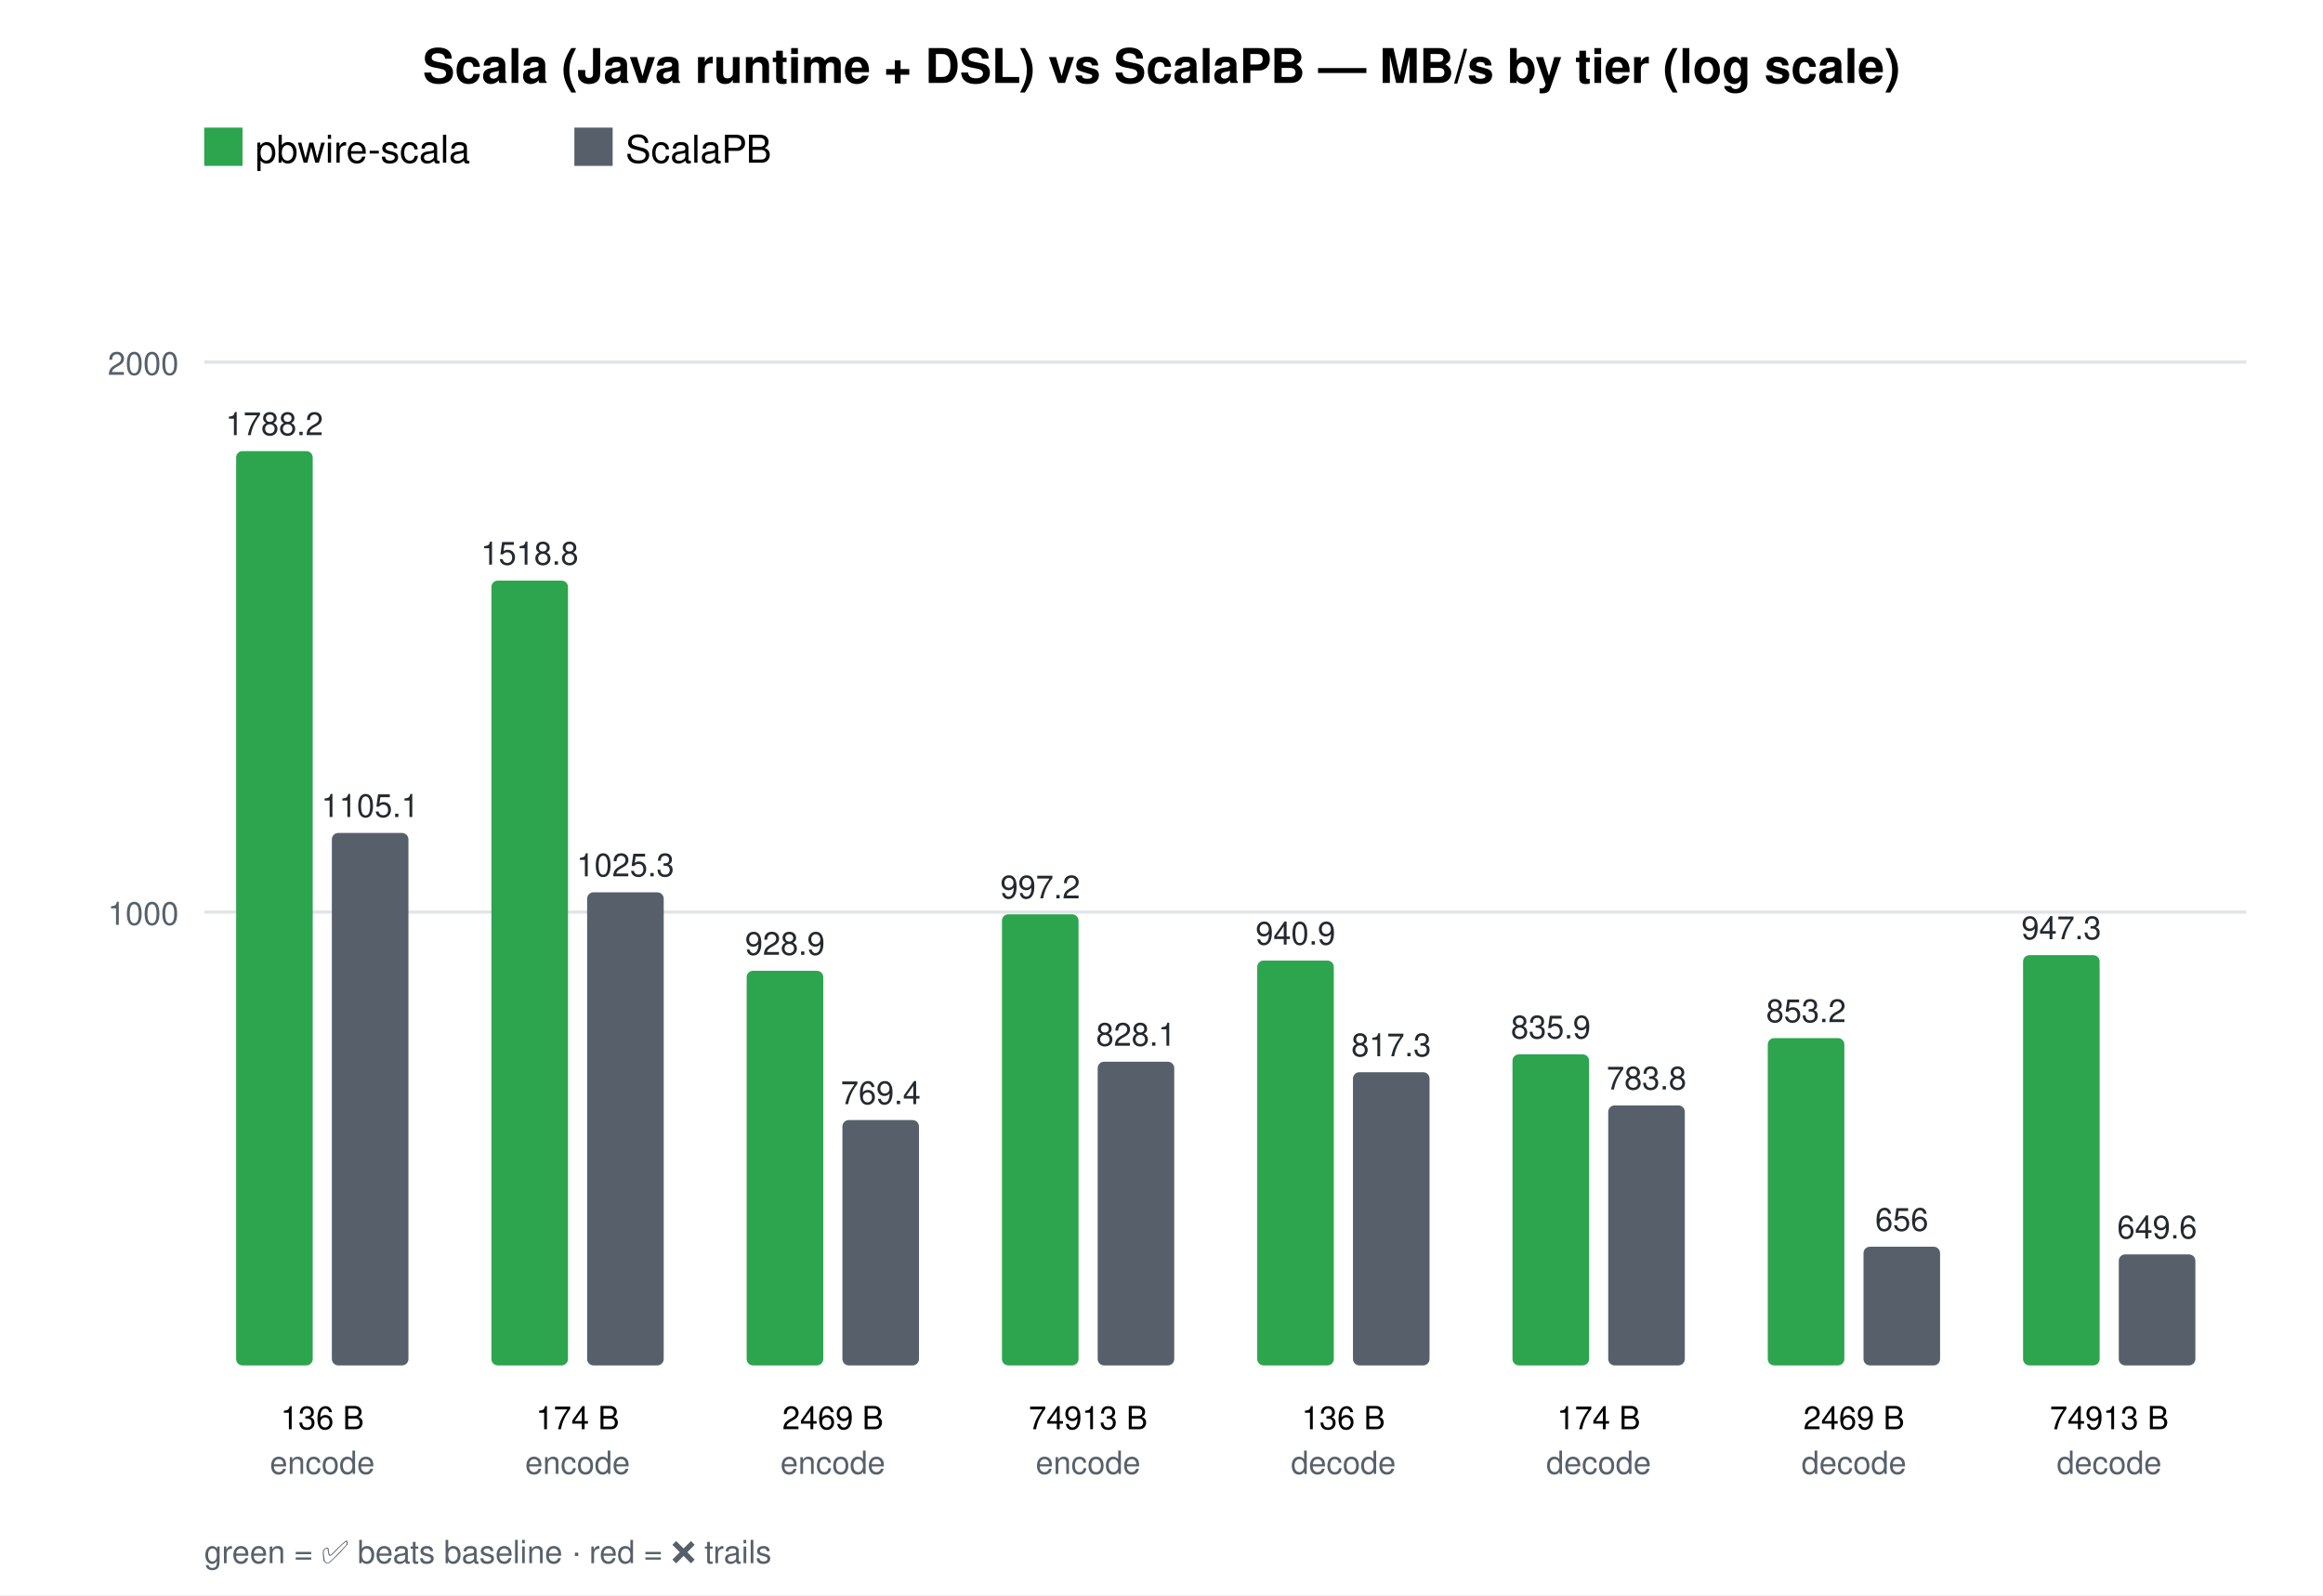
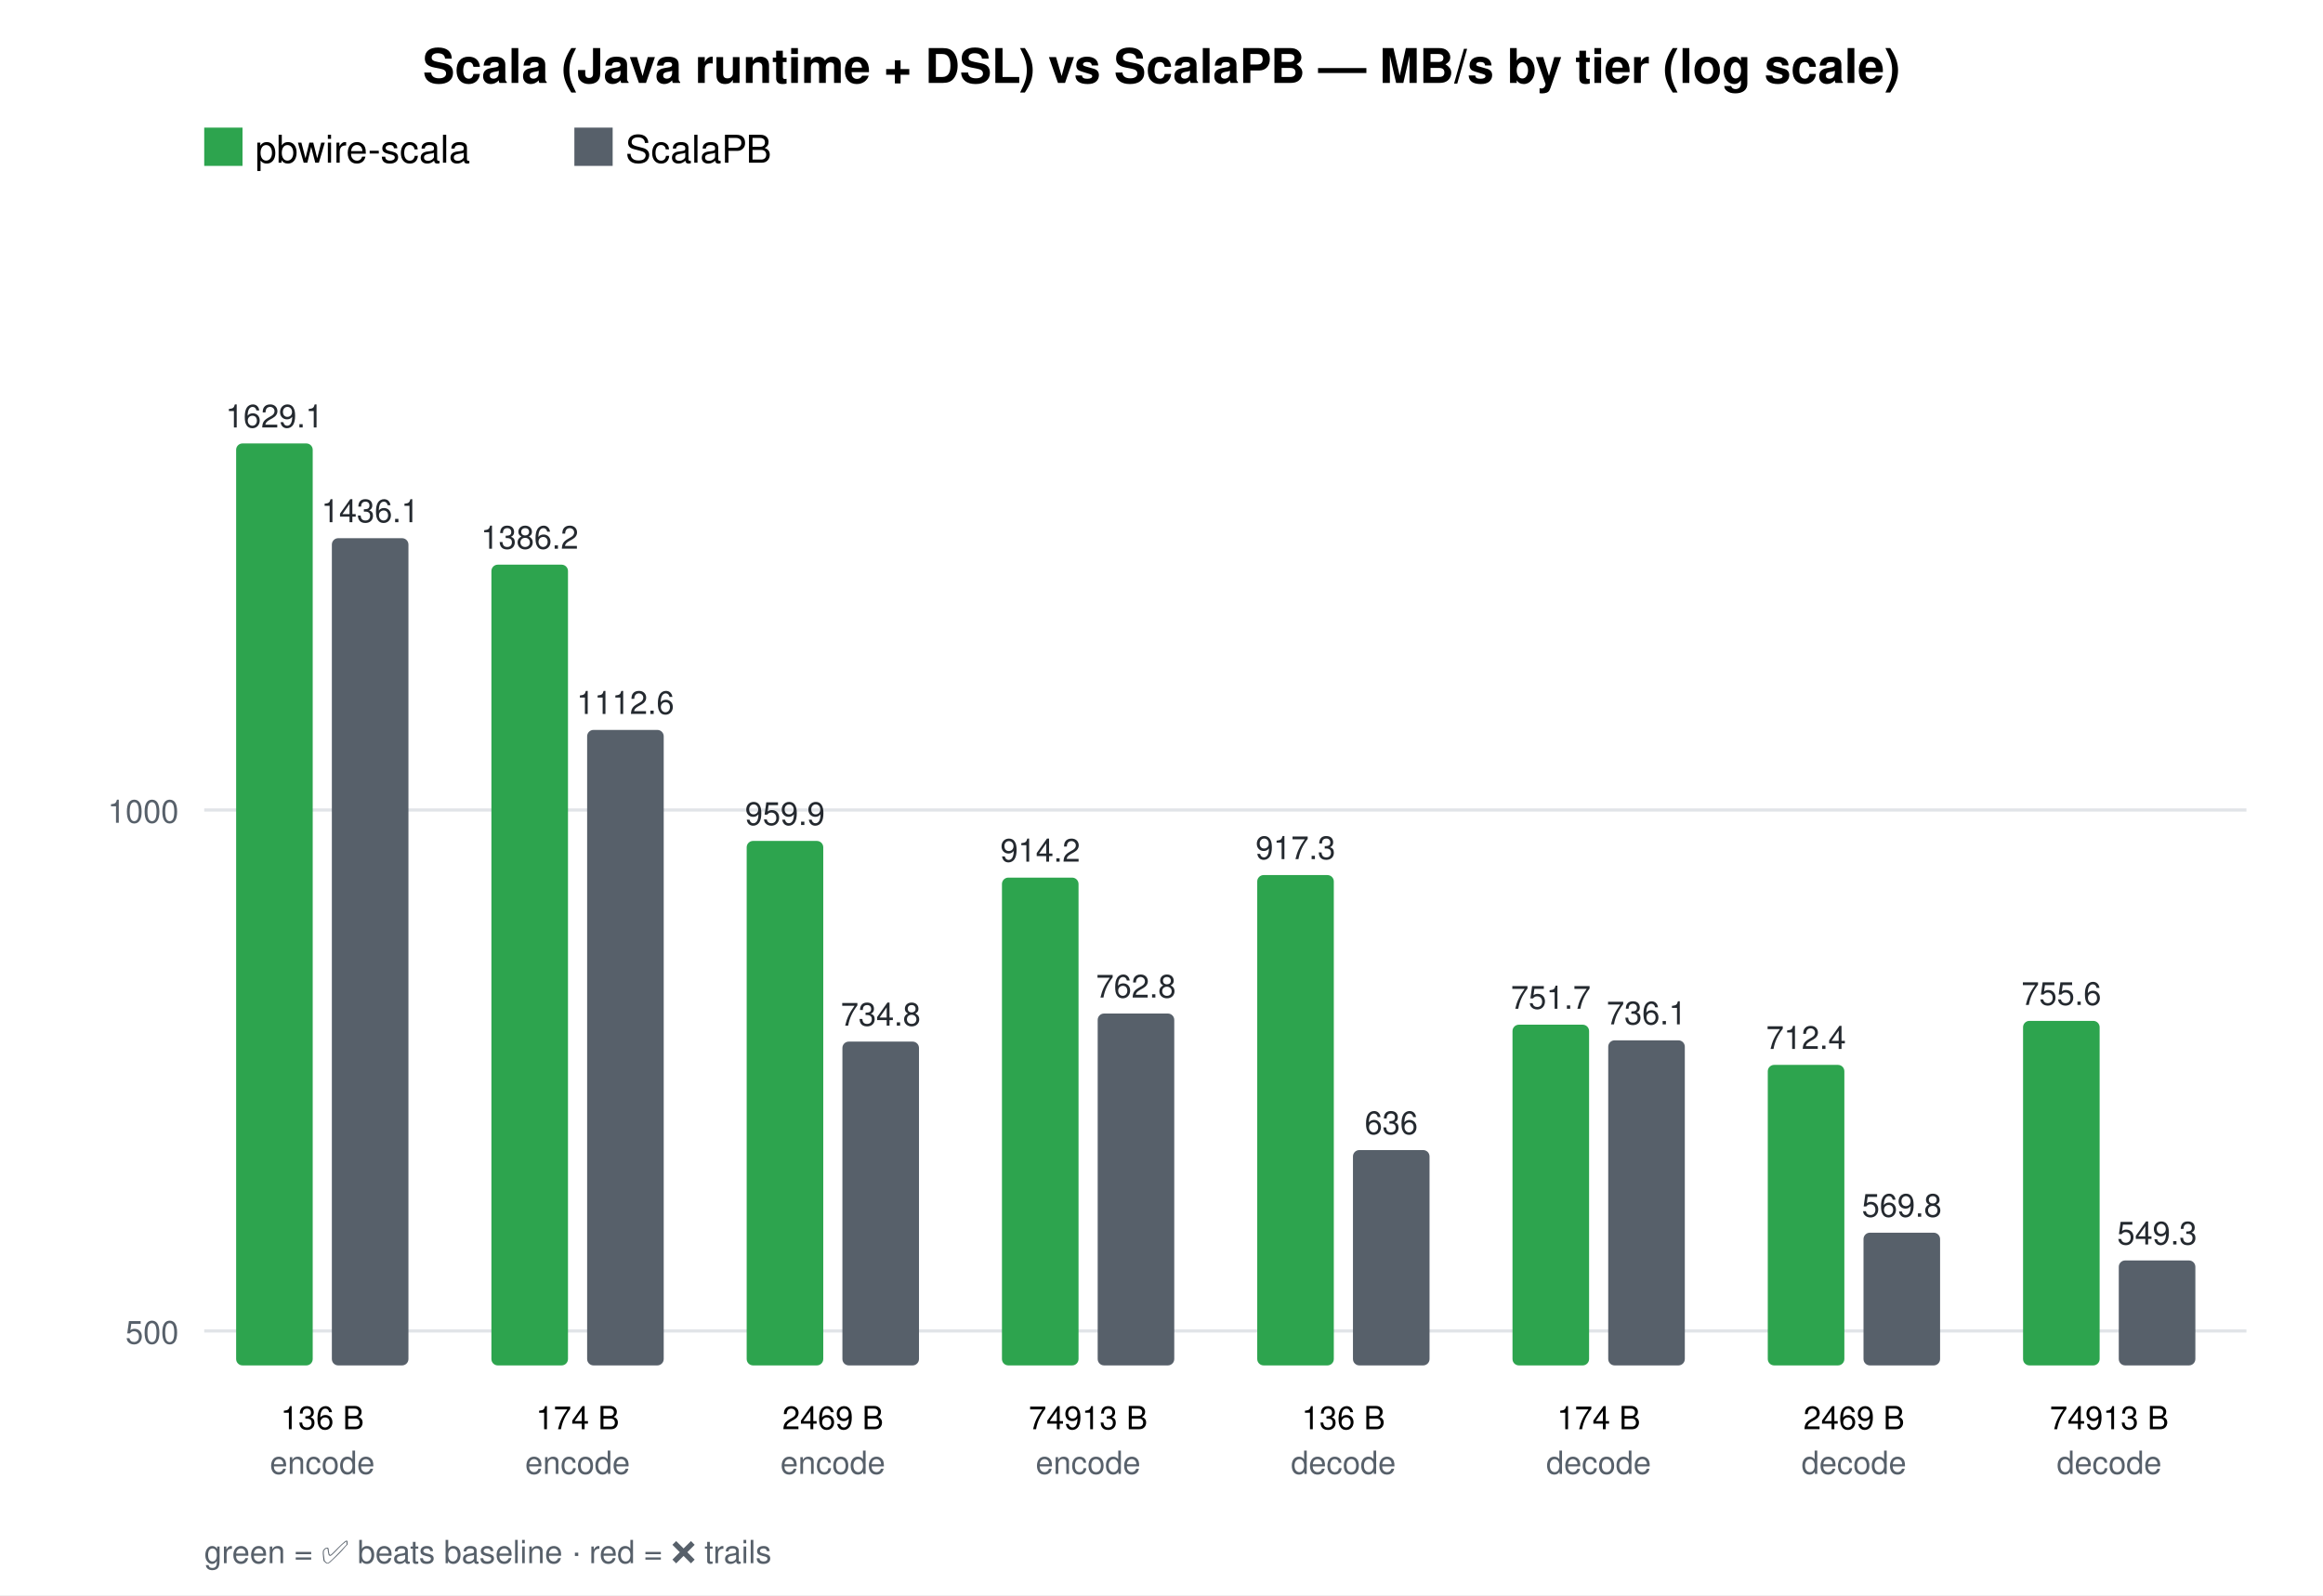
<svg xmlns="http://www.w3.org/2000/svg" width="728" height="500" font-family="Helvetica, Arial, sans-serif">
  <rect width="728" height="500" fill="#ffffff" />
  <text x="364.0" y="26" text-anchor="middle" font-size="15" font-weight="bold">Scala (Java runtime + DSL) vs ScalaPB — MB/s by tier (log scale)</text>
  <rect x="64" y="40" width="12" height="12" fill="#2da44e" />
  <text x="80" y="51" font-size="12">pbwire-scala</text>
  <rect x="180.0" y="40" width="12" height="12" fill="#57606a" />
  <text x="196.0" y="51" font-size="12">ScalaPB</text>
-   <line x1="64" y1="285.9" x2="704" y2="285.9" stroke="#e1e4e8" />
-   <text x="56" y="289.9" text-anchor="end" font-size="10" fill="#57606a">1000</text>
-   <line x1="64" y1="113.5" x2="704" y2="113.5" stroke="#e1e4e8" />
-   <text x="56" y="117.5" text-anchor="end" font-size="10" fill="#57606a">2000</text>
+   <line x1="64" y1="417.2" x2="704" y2="417.2" stroke="#e1e4e8" />
+   <text x="56" y="421.2" text-anchor="end" font-size="10" fill="#57606a">500</text>
+   <line x1="64" y1="253.9" x2="704" y2="253.9" stroke="#e1e4e8" />
+   <text x="56" y="257.9" text-anchor="end" font-size="10" fill="#57606a">1000</text>
  <text x="101.0" y="448" text-anchor="middle" font-size="10">136 B</text>
  <text x="101.0" y="462" text-anchor="middle" font-size="10" fill="#57606a">encode</text>
-   <rect x="74.0" y="141.4" width="24" height="286.6" rx="2" fill="#2da44e" />
-   <text x="86.0" y="136.4" text-anchor="middle" font-size="10" fill="#24292f">1788.2</text>
-   <rect x="104.0" y="261.1" width="24" height="166.9" rx="2" fill="#57606a" />
-   <text x="116.0" y="256.1" text-anchor="middle" font-size="10" fill="#24292f">1105.1</text>
+   <rect x="74.0" y="139.0" width="24" height="289.0" rx="2" fill="#2da44e" />
+   <text x="86.0" y="134.0" text-anchor="middle" font-size="10" fill="#24292f">1629.1</text>
+   <rect x="104.0" y="168.7" width="24" height="259.3" rx="2" fill="#57606a" />
+   <text x="116.0" y="163.7" text-anchor="middle" font-size="10" fill="#24292f">1436.1</text>
  <text x="181.0" y="448" text-anchor="middle" font-size="10">174 B</text>
  <text x="181.0" y="462" text-anchor="middle" font-size="10" fill="#57606a">encode</text>
-   <rect x="154.0" y="182.0" width="24" height="246.0" rx="2" fill="#2da44e" />
-   <text x="166.0" y="177.0" text-anchor="middle" font-size="10" fill="#24292f">1518.8</text>
-   <rect x="184.0" y="279.7" width="24" height="148.3" rx="2" fill="#57606a" />
-   <text x="196.0" y="274.7" text-anchor="middle" font-size="10" fill="#24292f">1025.3</text>
+   <rect x="154.0" y="177.0" width="24" height="251.0" rx="2" fill="#2da44e" />
+   <text x="166.0" y="172.0" text-anchor="middle" font-size="10" fill="#24292f">1386.2</text>
+   <rect x="184.0" y="228.8" width="24" height="199.2" rx="2" fill="#57606a" />
+   <text x="196.0" y="223.8" text-anchor="middle" font-size="10" fill="#24292f">1112.6</text>
  <text x="261.0" y="448" text-anchor="middle" font-size="10">2469 B</text>
  <text x="261.0" y="462" text-anchor="middle" font-size="10" fill="#57606a">encode</text>
-   <rect x="234.0" y="304.3" width="24" height="123.7" rx="2" fill="#2da44e" />
-   <text x="246.0" y="299.3" text-anchor="middle" font-size="10" fill="#24292f">928.9</text>
-   <rect x="264.0" y="351.1" width="24" height="76.9" rx="2" fill="#57606a" />
-   <text x="276.0" y="346.1" text-anchor="middle" font-size="10" fill="#24292f">769.4</text>
+   <rect x="234.0" y="263.6" width="24" height="164.4" rx="2" fill="#2da44e" />
+   <text x="246.0" y="258.6" text-anchor="middle" font-size="10" fill="#24292f">959.9</text>
+   <rect x="264.0" y="326.5" width="24" height="101.5" rx="2" fill="#57606a" />
+   <text x="276.0" y="321.5" text-anchor="middle" font-size="10" fill="#24292f">734.8</text>
  <text x="341.0" y="448" text-anchor="middle" font-size="10">74913 B</text>
  <text x="341.0" y="462" text-anchor="middle" font-size="10" fill="#57606a">encode</text>
-   <rect x="314.0" y="286.6" width="24" height="141.4" rx="2" fill="#2da44e" />
-   <text x="326.0" y="281.6" text-anchor="middle" font-size="10" fill="#24292f">997.2</text>
-   <rect x="344.0" y="332.8" width="24" height="95.2" rx="2" fill="#57606a" />
-   <text x="356.0" y="327.8" text-anchor="middle" font-size="10" fill="#24292f">828.1</text>
+   <rect x="314.0" y="275.1" width="24" height="152.9" rx="2" fill="#2da44e" />
+   <text x="326.0" y="270.1" text-anchor="middle" font-size="10" fill="#24292f">914.2</text>
+   <rect x="344.0" y="317.7" width="24" height="110.3" rx="2" fill="#57606a" />
+   <text x="356.0" y="312.7" text-anchor="middle" font-size="10" fill="#24292f">762.8</text>
  <text x="421.0" y="448" text-anchor="middle" font-size="10">136 B</text>
  <text x="421.0" y="462" text-anchor="middle" font-size="10" fill="#57606a">decode</text>
-   <rect x="394.0" y="301.1" width="24" height="126.9" rx="2" fill="#2da44e" />
-   <text x="406.0" y="296.1" text-anchor="middle" font-size="10" fill="#24292f">940.9</text>
-   <rect x="424.0" y="336.1" width="24" height="91.9" rx="2" fill="#57606a" />
-   <text x="436.0" y="331.1" text-anchor="middle" font-size="10" fill="#24292f">817.3</text>
+   <rect x="394.0" y="274.3" width="24" height="153.7" rx="2" fill="#2da44e" />
+   <text x="406.0" y="269.3" text-anchor="middle" font-size="10" fill="#24292f">917.3</text>
+   <rect x="424.0" y="360.5" width="24" height="67.5" rx="2" fill="#57606a" />
+   <text x="436.0" y="355.5" text-anchor="middle" font-size="10" fill="#24292f">636</text>
  <text x="501.0" y="448" text-anchor="middle" font-size="10">174 B</text>
  <text x="501.0" y="462" text-anchor="middle" font-size="10" fill="#57606a">decode</text>
-   <rect x="474.0" y="330.5" width="24" height="97.5" rx="2" fill="#2da44e" />
-   <text x="486.0" y="325.5" text-anchor="middle" font-size="10" fill="#24292f">835.9</text>
-   <rect x="504.0" y="346.5" width="24" height="81.5" rx="2" fill="#57606a" />
-   <text x="516.0" y="341.5" text-anchor="middle" font-size="10" fill="#24292f">783.8</text>
+   <rect x="474.0" y="321.2" width="24" height="106.8" rx="2" fill="#2da44e" />
+   <text x="486.0" y="316.2" text-anchor="middle" font-size="10" fill="#24292f">751.7</text>
+   <rect x="504.0" y="326.1" width="24" height="101.9" rx="2" fill="#57606a" />
+   <text x="516.0" y="321.1" text-anchor="middle" font-size="10" fill="#24292f">736.1</text>
  <text x="581.0" y="448" text-anchor="middle" font-size="10">2469 B</text>
  <text x="581.0" y="462" text-anchor="middle" font-size="10" fill="#57606a">decode</text>
-   <rect x="554.0" y="325.4" width="24" height="102.6" rx="2" fill="#2da44e" />
-   <text x="566.0" y="320.4" text-anchor="middle" font-size="10" fill="#24292f">853.2</text>
-   <rect x="584.0" y="390.8" width="24" height="37.2" rx="2" fill="#57606a" />
-   <text x="596.0" y="385.8" text-anchor="middle" font-size="10" fill="#24292f">656</text>
+   <rect x="554.0" y="333.8" width="24" height="94.2" rx="2" fill="#2da44e" />
+   <text x="566.0" y="328.8" text-anchor="middle" font-size="10" fill="#24292f">712.4</text>
+   <rect x="584.0" y="386.4" width="24" height="41.6" rx="2" fill="#57606a" />
+   <text x="596.0" y="381.4" text-anchor="middle" font-size="10" fill="#24292f">569.8</text>
  <text x="661.0" y="448" text-anchor="middle" font-size="10">74913 B</text>
  <text x="661.0" y="462" text-anchor="middle" font-size="10" fill="#57606a">decode</text>
-   <rect x="634.0" y="299.4" width="24" height="128.6" rx="2" fill="#2da44e" />
-   <text x="646.0" y="294.4" text-anchor="middle" font-size="10" fill="#24292f">947.3</text>
-   <rect x="664.0" y="393.2" width="24" height="34.8" rx="2" fill="#57606a" />
-   <text x="676.0" y="388.2" text-anchor="middle" font-size="10" fill="#24292f">649.6</text>
+   <rect x="634.0" y="320.0" width="24" height="108.0" rx="2" fill="#2da44e" />
+   <text x="646.0" y="315.0" text-anchor="middle" font-size="10" fill="#24292f">755.6</text>
+   <rect x="664.0" y="395.1" width="24" height="32.9" rx="2" fill="#57606a" />
+   <text x="676.0" y="390.1" text-anchor="middle" font-size="10" fill="#24292f">549.3</text>
  <text x="64" y="490" font-size="10" fill="#57606a">green = ✅ beats baseline · red = ❌ trails</text>
</svg>
